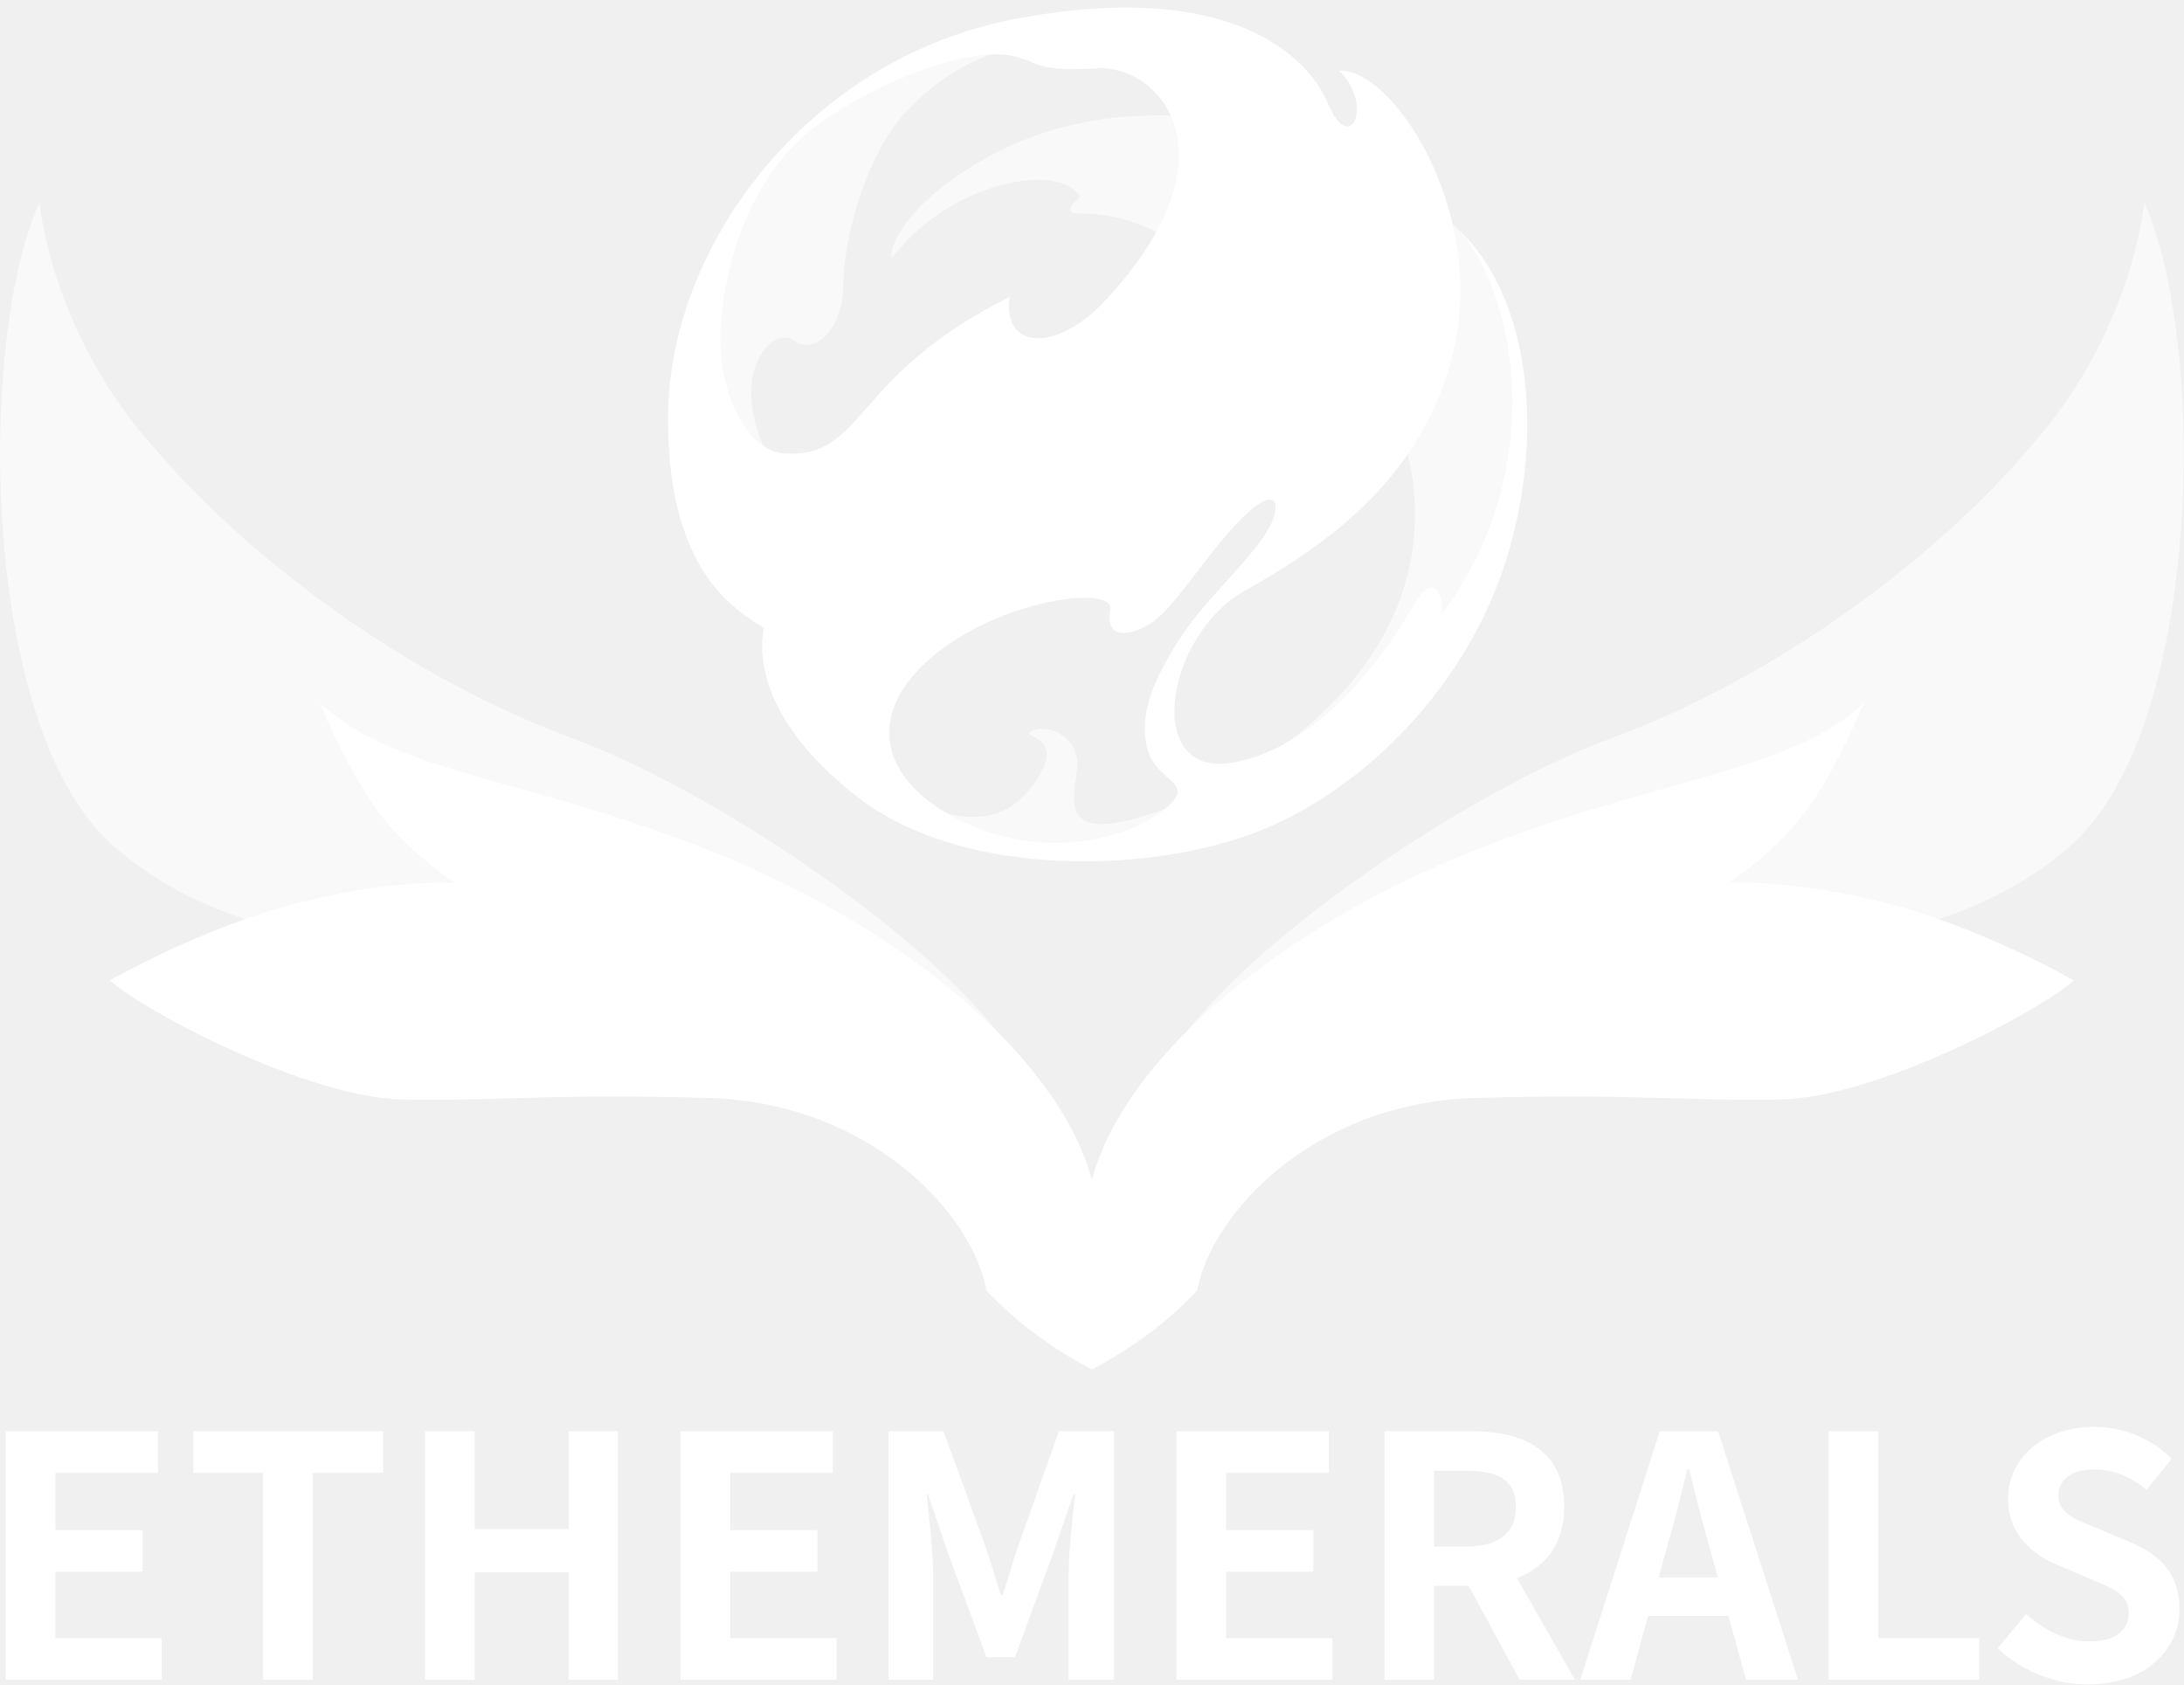
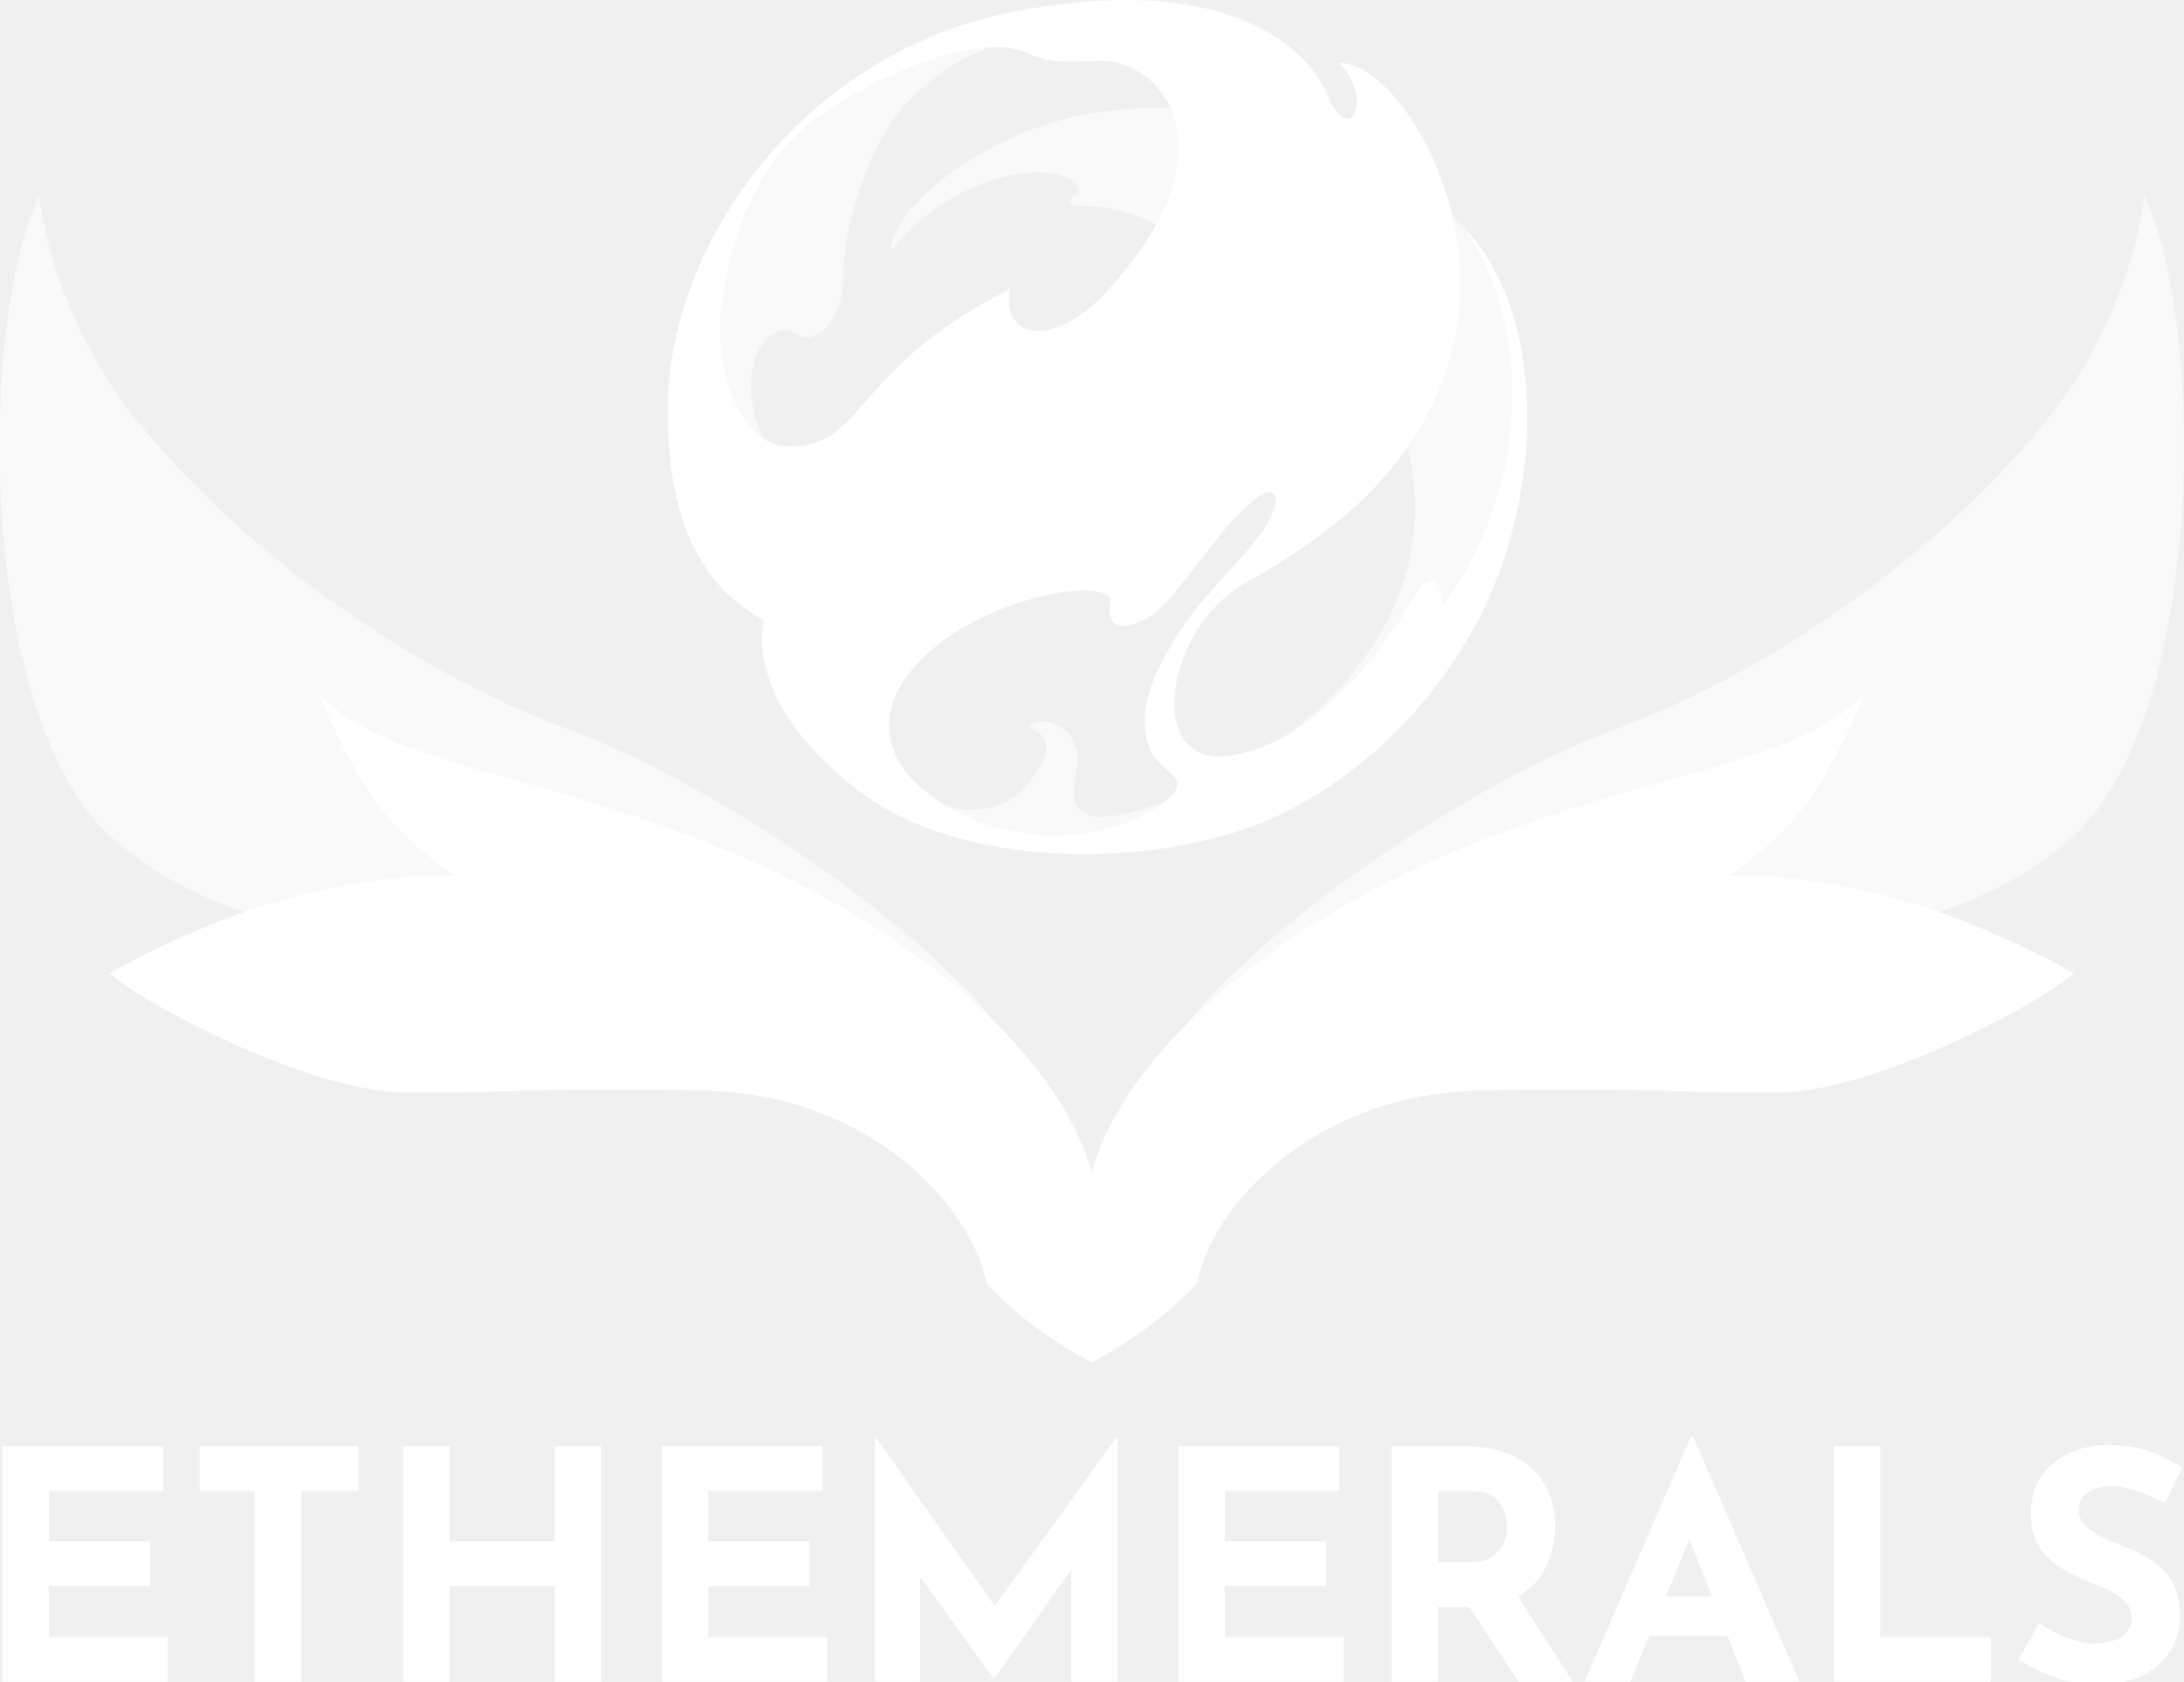
- <svg xmlns="http://www.w3.org/2000/svg" width="267" height="206" viewBox="0 0 267 206" fill="none">
-   <path d="M0.704 205.371H19.769V200.287H6.772V192.169H17.432V187.085H6.772V180.074H19.318V174.99H0.704V205.371Z" fill="white" />
-   <path d="M32.161 205.371H38.229V180.074H46.839V174.99H23.633V180.074H32.161V205.371Z" fill="white" />
-   <path d="M51.964 205.371H58.032V192.251H69.512V205.371H75.539V174.99H69.512V186.962H58.032V174.99H51.964V205.371Z" fill="white" />
-   <path d="M83.199 205.371H102.264V200.287H89.267V192.169H99.927V187.085H89.267V180.074H101.813V174.99H83.199V205.371Z" fill="white" />
-   <path d="M108.629 205.371H114.082V192.702C114.082 189.832 113.59 185.609 113.303 182.739H113.467L115.886 189.873L120.601 202.624H124.086L128.76 189.873L131.22 182.739H131.425C131.097 185.609 130.646 189.832 130.646 192.702V205.371H136.181V174.99H129.457L124.414 189.217C123.758 191.103 123.225 193.112 122.569 195.039H122.364C121.749 193.112 121.175 191.103 120.519 189.217L115.353 174.99H108.629V205.371Z" fill="white" />
-   <path d="M143.828 205.371H162.893V200.287H149.896V192.169H160.556V187.085H149.896V180.074H162.442V174.99H143.828V205.371Z" fill="white" />
-   <path d="M169.257 205.371H175.325V193.891H179.548L185.78 205.371H192.545L185.452 192.948C188.937 191.595 191.233 188.766 191.233 184.215C191.233 177.245 186.19 174.99 179.835 174.99H169.257V205.371ZM175.325 189.094V179.828H179.261C183.156 179.828 185.329 180.935 185.329 184.215C185.329 187.454 183.156 189.094 179.261 189.094H175.325Z" fill="white" />
-   <path d="M203.69 189.545C204.592 186.388 205.494 182.944 206.273 179.623H206.478C207.339 182.903 208.159 186.388 209.102 189.545L210.004 192.866H202.788L203.69 189.545ZM193.194 205.371H199.344L201.476 197.581H211.316L213.448 205.371H219.803L210.045 174.99H202.911L193.194 205.371Z" fill="white" />
-   <path d="M223.56 205.371H241.969V200.287H229.628V174.99H223.56V205.371Z" fill="white" />
-   <path d="M255.288 205.945C262.299 205.945 266.44 201.722 266.44 196.761C266.44 192.374 264.021 190.037 260.331 188.52L256.354 186.839C253.771 185.814 251.639 185.035 251.639 182.862C251.639 180.853 253.32 179.664 255.985 179.664C258.486 179.664 260.495 180.566 262.422 182.165L265.497 178.352C263.037 175.851 259.511 174.457 255.985 174.457C249.835 174.457 245.489 178.27 245.489 183.231C245.489 187.659 248.564 190.119 251.639 191.39L255.698 193.112C258.404 194.26 260.249 194.957 260.249 197.212C260.249 199.344 258.568 200.697 255.411 200.697C252.746 200.697 249.876 199.344 247.703 197.335L244.218 201.517C247.17 204.346 251.229 205.945 255.288 205.945Z" fill="white" />
-   <path d="M93.563 55.104C98.059 64.903 93.922 65.623 90.056 59.329C86.189 53.036 82.142 25.615 103.095 12.489C113.387 6.041 122.788 3.319 124.946 4.757C127.104 6.196 119.263 4.757 110.918 13.478C105.882 18.741 103.095 29.301 103.095 34.785C103.095 40.269 99.588 43.506 97.07 41.618C94.552 39.73 89.067 45.304 93.563 55.104Z" fill="white" fill-opacity="0.6" />
-   <path d="M130.881 25.705C130.881 24.459 132.59 24.53 131.69 23.547C129.557 21.216 123.417 21.479 117.483 24.53C111.548 27.58 109.27 31.609 109.03 31.369C108.789 31.128 109.323 26.424 118.292 20.67C127.261 14.916 136.546 13.748 144.55 14.197C152.378 14.637 165.33 14.916 177.102 26.874C199.673 49.799 176.742 89.328 155.61 98.708C134.478 108.087 114.695 103.113 113.526 100.056C112.357 96.999 120.266 103.383 125.756 96.64C131.245 89.897 124.586 90.239 126.025 89.447C127.914 88.409 131.331 89.807 131.69 92.954C132.05 96.1 127.824 103.726 140.683 99.517C156.177 94.445 178.378 78.839 171.796 54.295C167.394 37.88 151.384 34.764 145.898 31.009C135.917 24.177 130.881 26.951 130.881 25.705Z" fill="white" fill-opacity="0.6" />
-   <path fill-rule="evenodd" clip-rule="evenodd" d="M163.703 8.623C168.02 12.848 165.052 19.142 162.355 12.669C159.657 6.195 149.316 -2.525 124.047 2.33C98.778 7.184 82.143 29.84 81.693 50.069C81.269 69.138 89.475 74.305 92.828 76.417C93.032 76.545 93.218 76.662 93.383 76.771C93.023 78.659 91.764 87.2 104.713 97.359C117.662 107.518 140.953 106.799 153.992 101.585C167.031 96.37 179.44 83.693 184.206 68.23C188.972 52.766 186.971 35.752 177.906 27.716C185.105 34.83 189.781 57.127 176.203 75.153C176.652 73.264 175.421 69.607 172.965 73.804C170.178 78.569 162.085 91.156 150.844 93.223C139.604 95.291 142.481 77.699 152.103 72.275C161.725 66.852 174.611 58.34 177.925 41.798C181.238 25.255 170.268 8.353 163.703 8.623ZM135.108 36.763C129.171 43.147 122.518 42.787 123.418 36.313C113.574 41.212 109.185 46.202 105.966 49.863C102.863 53.391 100.848 55.683 96.081 55.463C90.865 55.222 87.628 47.012 88.078 40.09C88.527 33.167 91.315 20.76 101.206 14.377C111.098 7.993 120.09 5.836 124.137 6.915C124.983 7.14 125.564 7.377 126.099 7.595C127.585 8.2 128.721 8.662 134.208 8.353C141.672 7.933 151.744 18.872 135.108 36.763ZM146.414 69.827C148.266 67.415 150.23 64.858 152.193 63.015C156.599 58.88 156.582 62.254 154.891 64.993C153.714 66.9 151.951 68.844 150.065 70.924C147.771 73.452 145.296 76.18 143.471 79.288C141.401 82.812 139.154 86.93 140.233 91.425C140.658 93.195 141.794 94.213 142.702 95.026C144.101 96.278 144.959 97.048 141.852 99.337C136.726 103.113 126.385 104.952 117.033 100.146C107.681 95.34 105.613 87.469 113.886 80.367C122.159 73.264 136.277 71.466 135.737 74.523C135.198 77.58 137.086 78.119 140.233 76.501C141.978 75.604 144.11 72.828 146.414 69.827Z" fill="white" />
-   <path d="M140.487 134.077C144.797 120.121 177.216 97.556 197.234 90.159C217.252 82.761 236.572 68.314 247.927 54.963C260.754 40.803 262.139 24.795 262.139 24.795C269.682 41.213 269.476 88.414 253.468 103.088C237.46 117.761 210.724 116.34 179.687 124.431C179.687 124.431 139.18 138.31 140.487 134.077Z" fill="white" fill-opacity="0.6" />
-   <path d="M126.48 134.077C122.17 120.121 89.751 97.556 69.733 90.159C49.715 82.761 30.395 68.314 19.04 54.963C6.213 40.803 4.827 24.795 4.827 24.795C-2.715 41.213 -2.51 88.414 13.499 103.088C29.507 117.761 56.243 116.34 87.28 124.431C87.28 124.431 127.787 138.31 126.48 134.077Z" fill="white" fill-opacity="0.6" />
-   <path d="M180.559 134.231C160.497 134.744 148.029 148.494 146.362 157.806C146.362 157.806 143.723 160.668 140.205 163.244C136.686 165.82 133.483 167.451 133.483 167.451L132.201 157.344C132.765 148.083 132.086 152.7 132.945 146.852C135.151 131.819 153.93 114.888 178.045 104.884C202.16 94.879 218.578 94.776 227.865 85.9C227.865 85.9 224.838 93.494 221.041 98.829C217.244 104.165 211.293 107.962 211.293 107.962C211.293 107.962 218.63 107.398 230.431 110.373C242.232 113.349 253.519 119.865 253.519 119.865C249.671 123.456 229.456 134.231 217.655 134.436C205.854 134.641 200.62 133.718 180.559 134.231Z" fill="white" />
-   <path d="M86.408 134.231C106.469 134.744 118.937 148.494 120.605 157.806C120.605 157.806 123.243 160.668 126.762 163.244C130.281 165.82 133.483 167.451 133.483 167.451L134.766 157.344C134.202 148.083 134.88 152.7 134.022 146.852C131.816 131.819 113.037 114.888 88.922 104.884C64.807 94.879 48.388 94.776 39.102 85.9C39.102 85.9 42.129 93.494 45.925 98.829C49.722 104.165 55.674 107.962 55.674 107.962C55.674 107.962 48.337 107.398 36.536 110.373C24.735 113.349 13.447 119.865 13.447 119.865C17.295 123.456 37.511 134.231 49.312 134.436C61.113 134.641 66.346 133.718 86.408 134.231Z" fill="white" />
+ <svg xmlns="http://www.w3.org/2000/svg" width="778" height="599" viewBox="0 0 778 599" fill="none">
+   <mask id="mask0" style="mask-type:alpha" maskUnits="userSpaceOnUse" x="0" y="0" width="778" height="599">
+     <rect width="778" height="599" fill="white" />
+   </mask>
+   <g mask="url(#mask0)">
+     <path d="M0.892 515.096H58.12V531.056H17.422L17.422 548.954H53.446L53.446 564.914H17.422L17.422 583.04H59.715V599H0.892L0.892 515.096ZM71.117 515.096H127.661V531.056H107.255V599H90.725V531.056H71.117V515.096ZM214.18 515.096V599H197.65V564.914L160.144 564.914V599H143.614V515.096H160.144V548.954L197.65 548.954V515.096H214.18ZM235.794 515.096H293.022V531.056H252.324V548.954H288.348V564.914H252.324V583.04H294.618V599H235.794V515.096ZM311.72 599V511.676H311.834L354.356 571.982L397.904 511.676H398.132V599H381.602V558.986L354.242 597.86H354.014L327.68 561.494V599H311.72ZM419.819 515.096H477.047V531.056H436.349V548.954H472.373V564.914H436.349V583.04H478.643V599H419.819V515.096ZM521.167 515.096C531.731 515.096 539.825 517.68 545.449 522.848C551.149 527.94 553.999 534.78 553.999 543.368C553.999 548.156 552.973 552.868 550.921 557.504C548.945 562.14 545.563 565.826 540.775 568.562L560.269 599H541.003L523.333 572.324H512.275V599L495.745 599V515.096L521.167 515.096ZM524.017 556.364C527.361 556.364 529.945 555.68 531.769 554.312C533.669 552.868 534.999 551.196 535.759 549.296C536.519 547.32 536.899 545.534 536.899 543.938C536.899 543.026 536.747 541.886 536.443 540.518C536.215 539.074 535.683 537.63 534.847 536.186C534.011 534.742 532.719 533.526 530.971 532.538C529.299 531.55 527.019 531.056 524.131 531.056L512.275 531.056V556.364H524.017ZM564.435 599L602.283 511.79H603.195L641.043 599H621.891L615.393 582.584H587.577L580.737 599H564.435ZM593.391 568.676H609.921L601.827 548.27L593.391 568.676ZM653.274 515.096H669.804V583.04H709.248V599H653.274V515.096ZM771.108 535.388C767.916 533.64 764.648 532.196 761.304 531.056C758.036 529.916 754.958 529.346 752.07 529.346C748.498 529.346 745.686 530.068 743.634 531.512C741.582 532.956 740.556 535.122 740.556 538.01C740.556 539.986 741.316 541.772 742.836 543.368C744.432 544.888 746.446 546.256 748.878 547.472C751.386 548.688 753.97 549.79 756.63 550.778C759.898 551.994 763.052 553.552 766.092 555.452C769.132 557.276 771.64 559.822 773.616 563.09C775.592 566.282 776.58 570.538 776.58 575.858C776.58 580.114 775.478 584.066 773.274 587.714C771.07 591.362 767.84 594.326 763.584 596.606C759.328 598.81 754.084 599.912 747.852 599.912C743.064 599.912 738.162 599.19 733.146 597.746C728.206 596.302 723.532 594.022 719.124 590.906L726.42 578.024C729.308 580.152 732.614 581.9 736.338 583.268C740.062 584.636 743.406 585.32 746.37 585.32C748.346 585.32 750.322 585.054 752.298 584.522C754.35 583.914 756.022 582.926 757.314 581.558C758.682 580.19 759.366 578.29 759.366 575.858C759.366 573.35 758.15 571.184 755.718 569.36C753.362 567.46 750.512 565.864 747.168 564.572C744.584 563.584 741.924 562.444 739.188 561.152C736.452 559.86 733.868 558.302 731.436 556.478C729.08 554.578 727.142 552.26 725.622 549.524C724.178 546.712 723.456 543.292 723.456 539.264C723.456 534.4 724.52 530.182 726.648 526.61C728.852 523.038 731.93 520.226 735.882 518.174C739.834 516.046 744.394 514.868 749.562 514.64C756.326 514.64 761.798 515.438 765.978 517.034C770.234 518.63 774.034 520.53 777.378 522.734L771.108 535.388Z" fill="white" />
+     <path d="M272.547 157.889C285.652 186.444 273.595 188.539 262.325 170.201C251.054 151.863 239.259 71.962 300.33 33.714C330.331 14.925 357.732 6.993 364.023 11.184C370.313 15.376 347.457 11.184 323.134 36.595C308.456 51.93 300.33 82.703 300.33 98.683C300.33 114.663 290.108 124.094 282.769 118.593C275.43 113.091 259.442 129.334 272.547 157.889Z" fill="white" fill-opacity="0.6" />
+     <path d="M381.322 72.223C381.322 68.592 386.302 68.799 383.681 65.936C377.462 59.142 359.567 59.91 342.268 68.799C324.969 77.688 318.331 89.428 317.63 88.727C316.928 88.026 318.484 74.319 344.627 57.553C370.77 40.786 397.834 37.381 421.162 38.691C443.981 39.972 481.732 40.786 516.045 75.629C581.834 142.432 514.996 257.614 453.401 284.945C391.806 312.275 334.142 297.781 330.735 288.874C327.328 279.967 350.381 298.567 366.382 278.919C382.382 259.271 362.974 260.267 367.168 257.961C372.672 254.936 382.632 259.009 383.681 268.178C384.729 277.347 372.41 299.567 409.891 287.302C455.052 272.525 519.766 227.049 500.581 155.53C487.75 107.699 441.082 98.621 425.094 87.679C396 67.769 381.322 75.854 381.322 72.223Z" fill="white" fill-opacity="0.6" />
+     <path fill-rule="evenodd" clip-rule="evenodd" d="M476.991 22.449C489.572 34.761 480.923 53.099 473.059 34.237C465.196 15.375 435.054 -10.036 361.402 4.111C287.749 18.257 239.259 84.274 237.949 143.218C236.714 198.782 260.633 213.84 270.405 219.993C271 220.367 271.542 220.708 272.023 221.024C270.974 226.525 267.305 251.413 305.048 281.015C342.792 310.618 410.678 308.523 448.683 293.328C486.689 278.134 522.86 241.195 536.751 196.136C550.643 151.077 544.811 101.499 518.388 78.085C539.372 98.814 553.002 163.783 513.424 216.308C514.734 210.807 511.145 200.149 503.988 212.379C495.863 226.263 472.273 262.939 439.51 268.965C406.746 274.99 415.134 223.73 443.179 207.925C471.225 192.12 508.785 167.319 518.443 119.116C528.102 70.913 496.125 21.663 476.991 22.449ZM393.641 104.446C376.337 123.049 356.946 121.998 359.567 103.136C330.874 117.408 318.082 131.951 308.7 142.617C299.655 152.899 293.781 159.577 279.886 158.936C264.684 158.235 255.248 134.311 256.558 114.139C257.869 93.967 265.994 57.815 294.826 39.215C323.658 20.615 349.869 14.328 361.664 17.471C364.13 18.129 365.823 18.818 367.383 19.453C371.715 21.216 375.026 22.564 391.02 21.663C412.774 20.438 442.131 52.314 393.641 104.446ZM408.581 220.238C413.667 217.624 419.881 209.535 426.597 200.791L426.597 200.791C431.995 193.763 437.718 186.312 443.441 180.942C456.285 168.892 456.233 178.723 451.304 186.706C447.874 192.263 442.735 197.927 437.237 203.986L437.237 203.986C430.553 211.353 423.338 219.304 418.017 228.359C411.984 238.627 405.436 250.627 408.581 263.726C409.819 268.883 413.13 271.847 415.777 274.218C419.853 277.867 422.357 280.109 413.299 286.779C398.359 297.782 368.216 303.142 340.957 289.137C313.698 275.133 307.669 252.199 331.783 231.503C355.897 210.807 397.048 205.568 395.475 214.475C393.903 223.382 399.407 224.954 408.581 220.238Z" fill="white" />
+     <path d="M409.321 388.006C421.883 347.343 516.378 281.591 574.726 260.035C633.074 238.479 689.386 196.38 722.484 157.478C759.872 116.217 763.91 69.573 763.91 69.573C785.894 117.413 785.296 254.952 738.635 297.709C691.975 340.466 614.046 336.323 523.579 359.901C523.579 359.901 405.51 400.341 409.321 388.006Z" fill="white" fill-opacity="0.6" />
+     <path d="M526.121 388.455C467.646 389.95 431.305 430.016 426.444 457.15C426.444 457.15 418.754 465.49 408.498 472.997C398.242 480.503 388.907 485.256 388.907 485.256L385.168 455.804C386.813 428.82 384.835 442.273 387.336 425.232C393.767 381.428 448.503 332.094 518.793 302.941C589.083 273.789 636.94 273.49 664.009 247.626C664.009 247.626 655.185 269.752 644.118 285.3C633.051 300.848 615.703 311.911 615.703 311.911C615.703 311.911 637.089 310.267 671.486 318.938C705.883 327.609 738.785 346.595 738.785 346.595C727.568 357.06 668.645 388.455 634.248 389.053C599.851 389.651 584.596 386.96 526.121 388.455Z" fill="white" />
+     <path d="M368.493 388.006C355.93 347.343 261.435 281.591 203.087 260.035C144.74 238.479 88.427 196.38 55.329 157.478C17.941 116.217 13.903 69.573 13.903 69.573C-8.081 117.413 -7.483 254.952 39.178 297.709C85.838 340.466 163.767 336.323 254.234 359.901C254.234 359.901 372.303 400.341 368.493 388.006Z" fill="white" fill-opacity="0.6" />
+     <path d="M251.692 388.455C310.167 389.95 346.508 430.016 351.369 457.15C351.369 457.15 359.059 465.49 369.315 472.997C379.571 480.503 388.907 485.256 388.907 485.256L392.646 455.804C391 428.82 392.979 442.273 390.477 425.232C384.046 381.428 329.31 332.094 259.02 302.941C188.73 273.789 140.874 273.49 113.804 247.626C113.804 247.626 122.628 269.752 133.695 285.3C144.762 300.848 162.11 311.911 162.11 311.911C162.11 311.911 140.724 310.267 106.327 318.938C71.93 327.609 39.028 346.595 39.028 346.595C50.245 357.06 109.168 388.455 143.565 389.053C177.963 389.651 193.217 386.96 251.692 388.455Z" fill="white" />
+   </g>
</svg>
